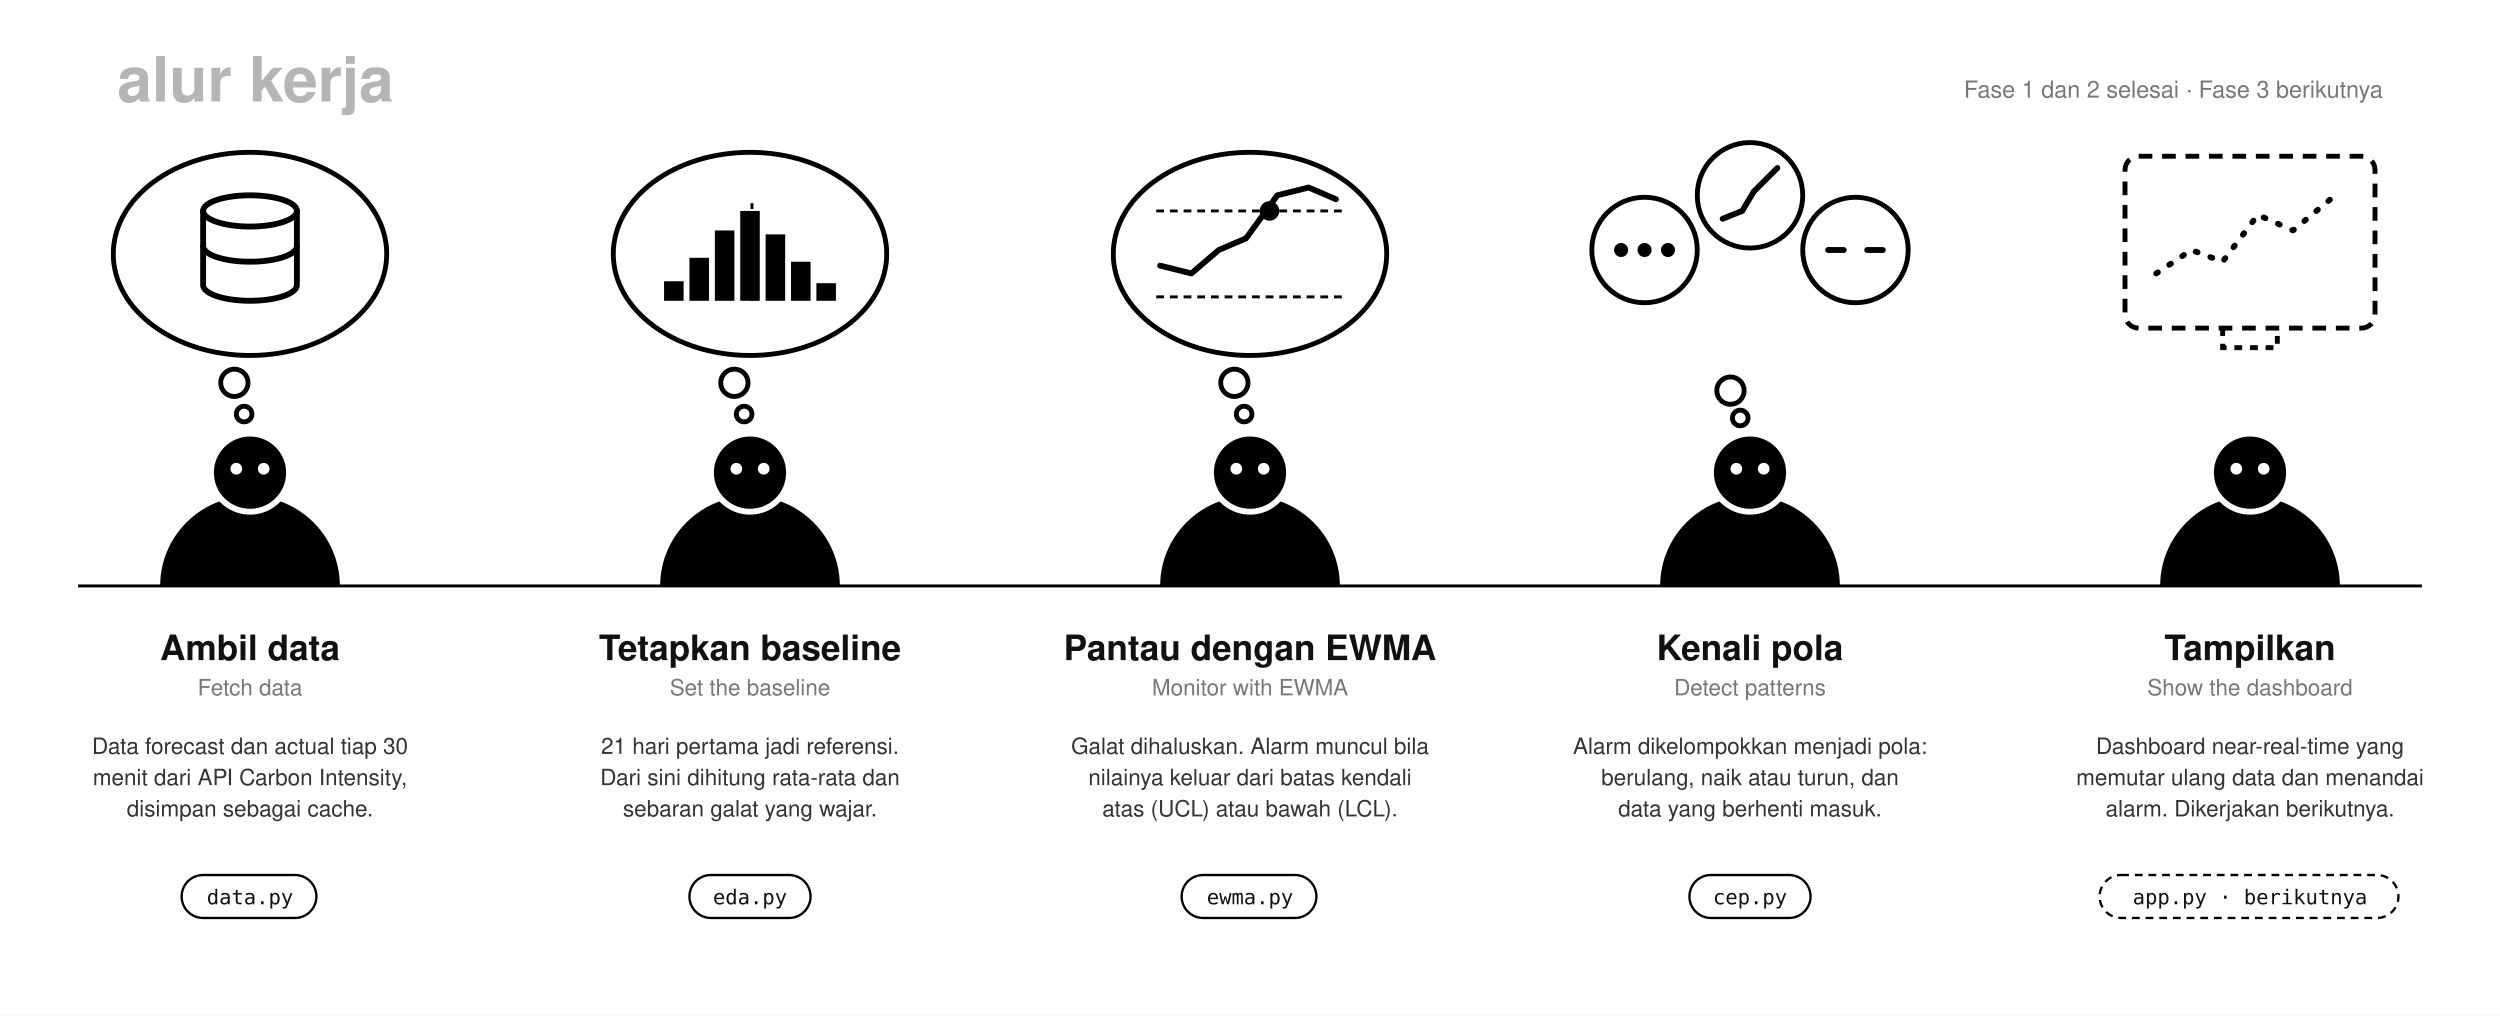
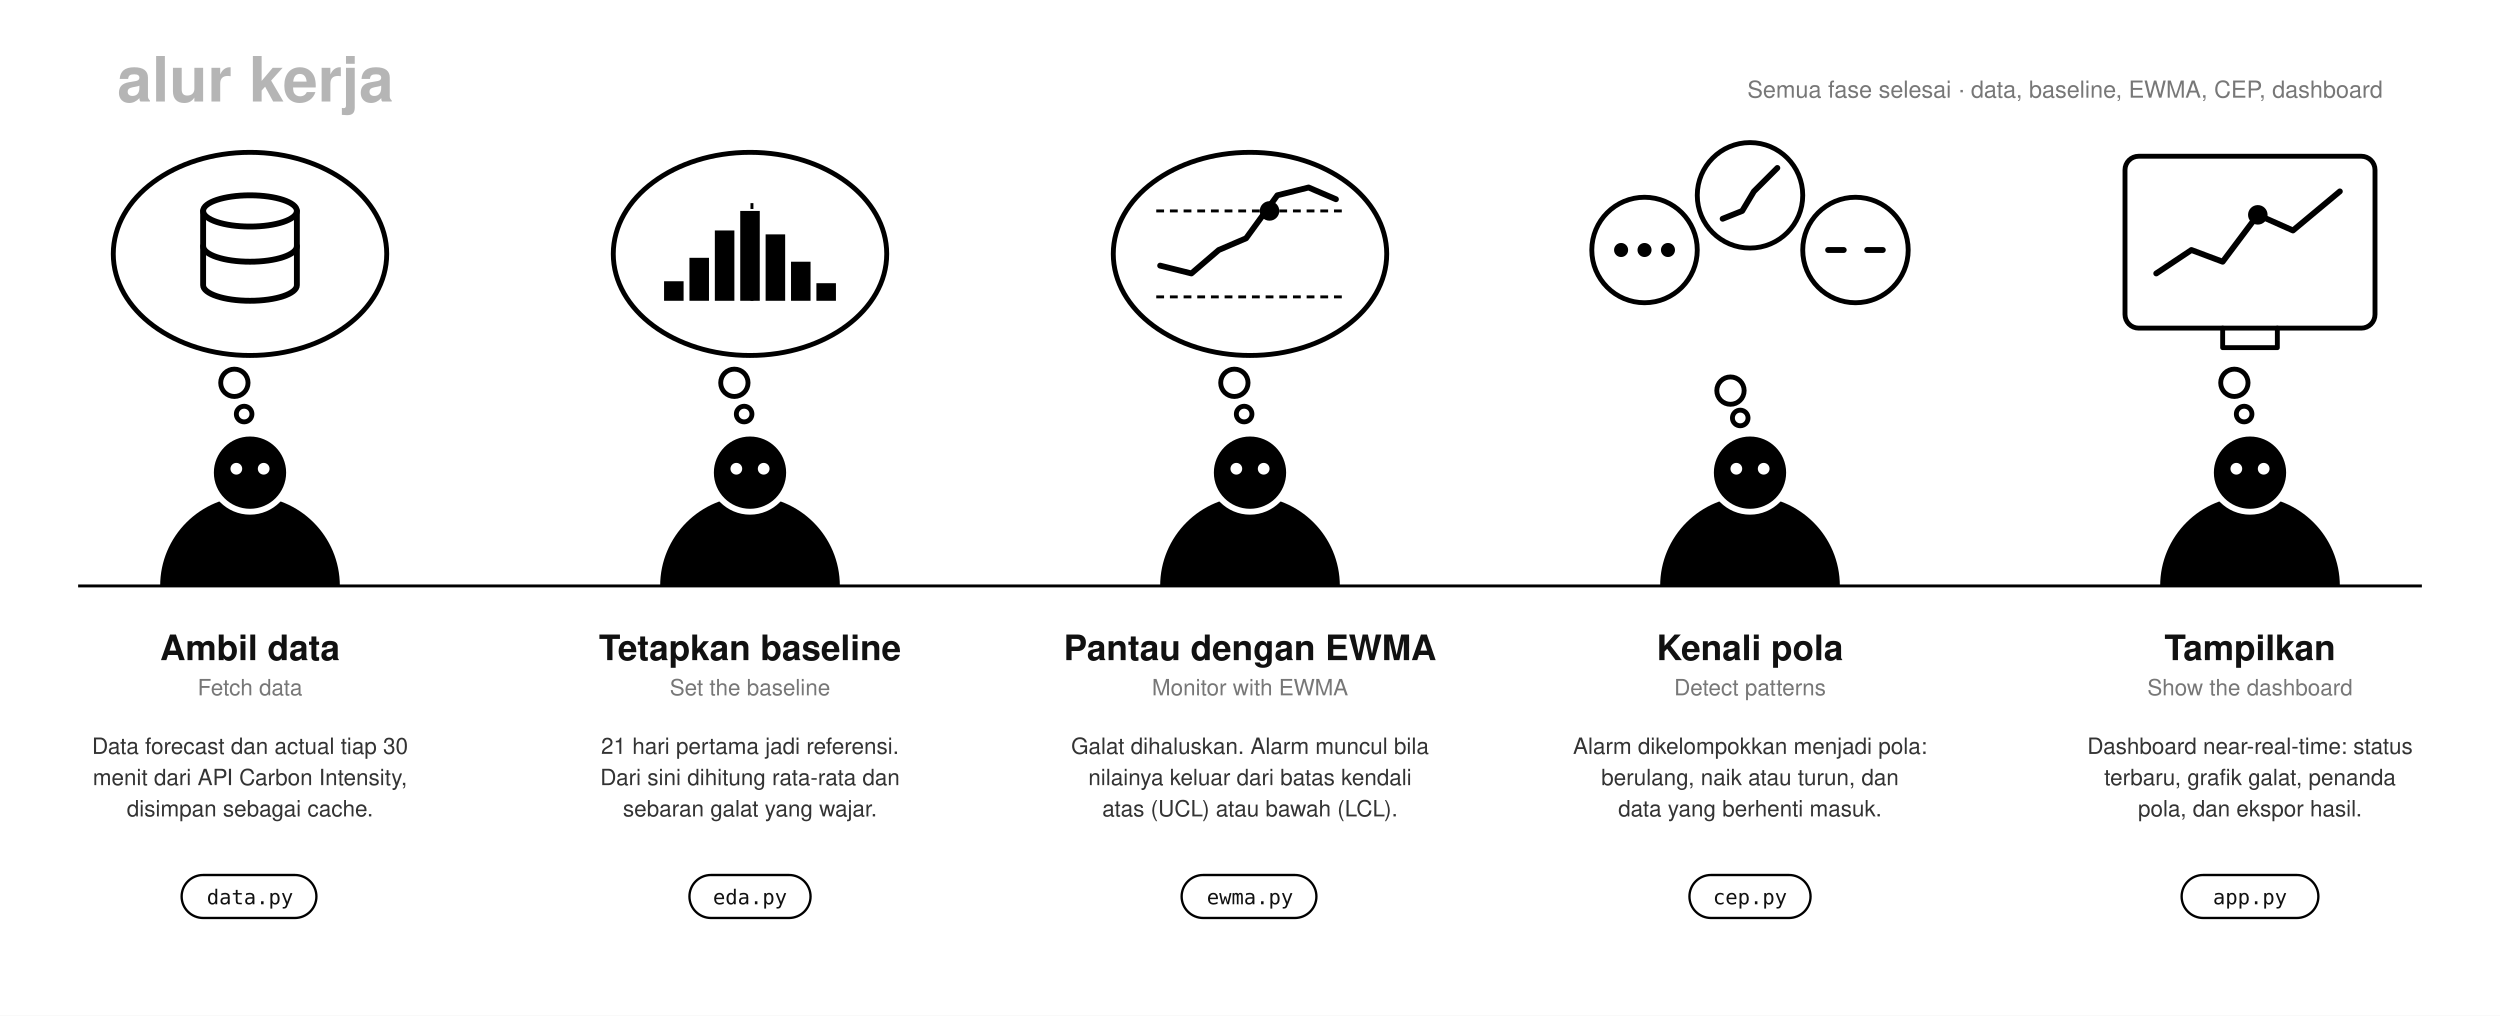
<svg xmlns="http://www.w3.org/2000/svg" xmlns:xlink="http://www.w3.org/1999/xlink" viewBox="0 0 1280 520" width="1280" height="520" role="img" aria-labelledby="t d">
  <style>text{font-family:"Helvetica Neue",Helvetica,Arial,sans-serif;fill:#111}.g{fill:#777}.t{font-weight:700;font-size:18px}.m{font-family:Menlo,Consolas,"DejaVu Sans Mono",monospace;font-size:10.5px}.e{font-size:11.5px}.d{font-size:11.5px;fill:#333}</style>
  <defs>
    <g id="f">
      <path d="M-46,0 a46,46 0 0 1 92,0 Z" />
      <circle cy="-58" r="20" stroke="#fff" stroke-width="3" />
      <circle cx="-7" cy="-60" r="3" fill="#fff" />
      <circle cx="7" cy="-60" r="3" fill="#fff" />
    </g>
  </defs>
  <rect width="1280" height="520" fill="#fff" />
  <text x="60" y="52" font-size="32" font-weight="700" style="fill:#b5b5b5">alur kerja</text>
  <line x1="40" y1="300" x2="1240" y2="300" stroke="#000" stroke-width="1.5" />
-   <text x="1220" y="50" font-size="12" class="g" text-anchor="end">Fase 1 dan 2 selesai · Fase 3 berikutnya</text>
+   <text x="1220" y="50" font-size="12" class="g" text-anchor="end">Semua fase selesai · data, baseline, EWMA, CEP, dashboard</text>
  <ellipse cx="128" cy="130" rx="70" ry="52" fill="#fff" stroke="#000" stroke-width="2.5" />
  <circle cx="120" cy="196" r="7" fill="#fff" stroke="#000" stroke-width="2.5" />
  <circle cx="125" cy="212" r="4" fill="#fff" stroke="#000" stroke-width="2.5" />
  <ellipse cx="128" cy="108" rx="24" ry="8" fill="none" stroke="#000" stroke-width="3" stroke-linecap="round" stroke-linejoin="round" />
  <path d="M104,108 v38 a24,8 0 0 0 48,0 v-38" fill="none" stroke="#000" stroke-width="3" stroke-linecap="round" stroke-linejoin="round" />
  <path d="M104,126 a24,8 0 0 0 48,0" fill="none" stroke="#000" stroke-width="3" stroke-linecap="round" stroke-linejoin="round" />
  <use xlink:href="#f" x="128" y="300" />
  <text x="128" y="338" class="t" text-anchor="middle">Ambil data</text>
  <text x="128" y="356" class="e g" text-anchor="middle">Fetch data</text>
  <text x="128" y="386" class="d" text-anchor="middle">Data forecast dan actual tiap 30</text>
  <text x="128" y="402" class="d" text-anchor="middle">menit dari API Carbon Intensity,</text>
  <text x="128" y="418" class="d" text-anchor="middle">disimpan sebagai cache.</text>
  <rect x="93" y="448" width="69" height="22" rx="11" fill="none" stroke="#000" stroke-width="1.2" />
  <text x="128" y="463" class="m" text-anchor="middle">data.py</text>
  <ellipse cx="384" cy="130" rx="70" ry="52" fill="#fff" stroke="#000" stroke-width="2.5" />
  <circle cx="376" cy="196" r="7" fill="#fff" stroke="#000" stroke-width="2.5" />
  <circle cx="381" cy="212" r="4" fill="#fff" stroke="#000" stroke-width="2.5" />
  <rect x="340" y="144" width="10" height="10" fill="#000" />
  <rect x="353" y="132" width="10" height="22" fill="#000" />
  <rect x="366" y="118" width="10" height="36" fill="#000" />
  <rect x="379" y="108" width="10" height="46" fill="#000" />
  <rect x="392" y="120" width="10" height="34" fill="#000" />
  <rect x="405" y="134" width="10" height="20" fill="#000" />
  <rect x="418" y="145" width="10" height="9" fill="#000" />
  <line x1="385" y1="104" x2="385" y2="154" stroke="#000" stroke-width="1.5" stroke-dasharray="3 3" />
  <use xlink:href="#f" x="384" y="300" />
  <text x="384" y="338" class="t" text-anchor="middle">Tetapkan baseline</text>
  <text x="384" y="356" class="e g" text-anchor="middle">Set the baseline</text>
  <text x="384" y="386" class="d" text-anchor="middle">21 hari pertama jadi referensi.</text>
  <text x="384" y="402" class="d" text-anchor="middle">Dari sini dihitung rata-rata dan</text>
  <text x="384" y="418" class="d" text-anchor="middle">sebaran galat yang wajar.</text>
  <rect x="353" y="448" width="62" height="22" rx="11" fill="none" stroke="#000" stroke-width="1.2" />
  <text x="384" y="463" class="m" text-anchor="middle">eda.py</text>
  <ellipse cx="640" cy="130" rx="70" ry="52" fill="#fff" stroke="#000" stroke-width="2.5" />
  <circle cx="632" cy="196" r="7" fill="#fff" stroke="#000" stroke-width="2.5" />
  <circle cx="637" cy="212" r="4" fill="#fff" stroke="#000" stroke-width="2.5" />
  <line x1="592" y1="108" x2="688" y2="108" stroke="#000" stroke-width="1.5" stroke-dasharray="4 3" />
  <line x1="592" y1="152" x2="688" y2="152" stroke="#000" stroke-width="1.5" stroke-dasharray="4 3" />
  <polyline points="594,136 610,140 624,128 638,122 654,100 670,96 684,102" fill="none" stroke="#000" stroke-width="3" stroke-linecap="round" stroke-linejoin="round" />
  <circle cx="650" cy="108" r="5" fill="#000" />
  <use xlink:href="#f" x="640" y="300" />
  <text x="640" y="338" class="t" text-anchor="middle">Pantau dengan EWMA</text>
  <text x="640" y="356" class="e g" text-anchor="middle">Monitor with EWMA</text>
  <text x="640" y="386" class="d" text-anchor="middle">Galat dihaluskan. Alarm muncul bila</text>
  <text x="640" y="402" class="d" text-anchor="middle">nilainya keluar dari batas kendali</text>
  <text x="640" y="418" class="d" text-anchor="middle">atas (UCL) atau bawah (LCL).</text>
  <rect x="605" y="448" width="69" height="22" rx="11" fill="none" stroke="#000" stroke-width="1.2" />
  <text x="640" y="463" class="m" text-anchor="middle">ewma.py</text>
  <circle cx="842" cy="128" r="27" fill="#fff" stroke="#000" stroke-width="2.5" />
  <circle cx="896" cy="100" r="27" fill="#fff" stroke="#000" stroke-width="2.5" />
  <circle cx="950" cy="128" r="27" fill="#fff" stroke="#000" stroke-width="2.5" />
  <circle cx="830" cy="128" r="3.6" fill="#000" />
  <circle cx="842" cy="128" r="3.6" fill="#000" />
  <circle cx="854" cy="128" r="3.6" fill="#000" />
  <polyline points="882,112 892,108 898,98 910,86" fill="none" stroke="#000" stroke-width="3" stroke-linecap="round" stroke-linejoin="round" />
  <path d="M936,128 h8 M956,128 h8" fill="none" stroke="#000" stroke-width="3" stroke-linecap="round" stroke-linejoin="round" />
  <circle cx="886" cy="200" r="7" fill="#fff" stroke="#000" stroke-width="2.5" />
  <circle cx="891" cy="214" r="4" fill="#fff" stroke="#000" stroke-width="2.5" />
  <use xlink:href="#f" x="896" y="300" />
  <text x="896" y="338" class="t" text-anchor="middle">Kenali pola</text>
  <text x="896" y="356" class="e g" text-anchor="middle">Detect patterns</text>
  <text x="896" y="386" class="d" text-anchor="middle">Alarm dikelompokkan menjadi pola:</text>
  <text x="896" y="402" class="d" text-anchor="middle">berulang, naik atau turun, dan</text>
  <text x="896" y="418" class="d" text-anchor="middle">data yang berhenti masuk.</text>
  <rect x="865" y="448" width="62" height="22" rx="11" fill="none" stroke="#000" stroke-width="1.2" />
  <text x="896" y="463" class="m" text-anchor="middle">cep.py</text>
-   <rect x="1088" y="80" width="128" height="88" rx="7" fill="#fff" stroke="#000" stroke-width="2.5" stroke-dasharray="7 5" />
-   <polyline points="1104,140 1122,128 1138,134 1156,110 1174,118 1198,98" fill="none" stroke="#000" stroke-width="3" stroke-linecap="round" stroke-linejoin="round" stroke-dasharray="1 7" />
-   <path d="M1138,168 v10 h28 v-10" fill="none" stroke="#000" stroke-width="2.5" stroke-dasharray="4 4" />
+   <circle cx="1144" cy="196" r="7" fill="#fff" stroke="#000" stroke-width="2.5" />
+   <circle cx="1149" cy="212" r="4" fill="#fff" stroke="#000" stroke-width="2.5" />
+   <rect x="1088" y="80" width="128" height="88" rx="7" fill="#fff" stroke="#000" stroke-width="2.5" />
+   <polyline points="1104,140 1122,128 1138,134 1156,110 1174,118 1198,98" fill="none" stroke="#000" stroke-width="3" stroke-linecap="round" stroke-linejoin="round" />
+   <circle cx="1156" cy="110" r="5" fill="#000" />
+   <path d="M1138,168 v10 h28 v-10" fill="none" stroke="#000" stroke-width="2.5" stroke-linecap="round" stroke-linejoin="round" />
  <use xlink:href="#f" x="1152" y="300" />
  <text x="1152" y="338" class="t" text-anchor="middle">Tampilkan</text>
  <text x="1152" y="356" class="e g" text-anchor="middle">Show the dashboard</text>
-   <text x="1152" y="386" class="d" text-anchor="middle">Dashboard near-real-time yang</text>
-   <text x="1152" y="402" class="d" text-anchor="middle">memutar ulang data dan menandai</text>
-   <text x="1152" y="418" class="d" text-anchor="middle">alarm. Dikerjakan berikutnya.</text>
-   <rect x="1075" y="448" width="153" height="22" rx="11" fill="none" stroke="#000" stroke-width="1.2" stroke-dasharray="4 3" />
-   <text x="1152" y="463" class="m" text-anchor="middle">app.py · berikutnya</text>
+   <text x="1152" y="386" class="d" text-anchor="middle">Dashboard near-real-time: status</text>
+   <text x="1152" y="402" class="d" text-anchor="middle">terbaru, grafik galat, penanda</text>
+   <text x="1152" y="418" class="d" text-anchor="middle">pola, dan ekspor hasil.</text>
+   <rect x="1117" y="448" width="70" height="22" rx="11" fill="none" stroke="#000" stroke-width="1.2" />
+   <text x="1152" y="463" class="m" text-anchor="middle">app.py</text>
</svg>
